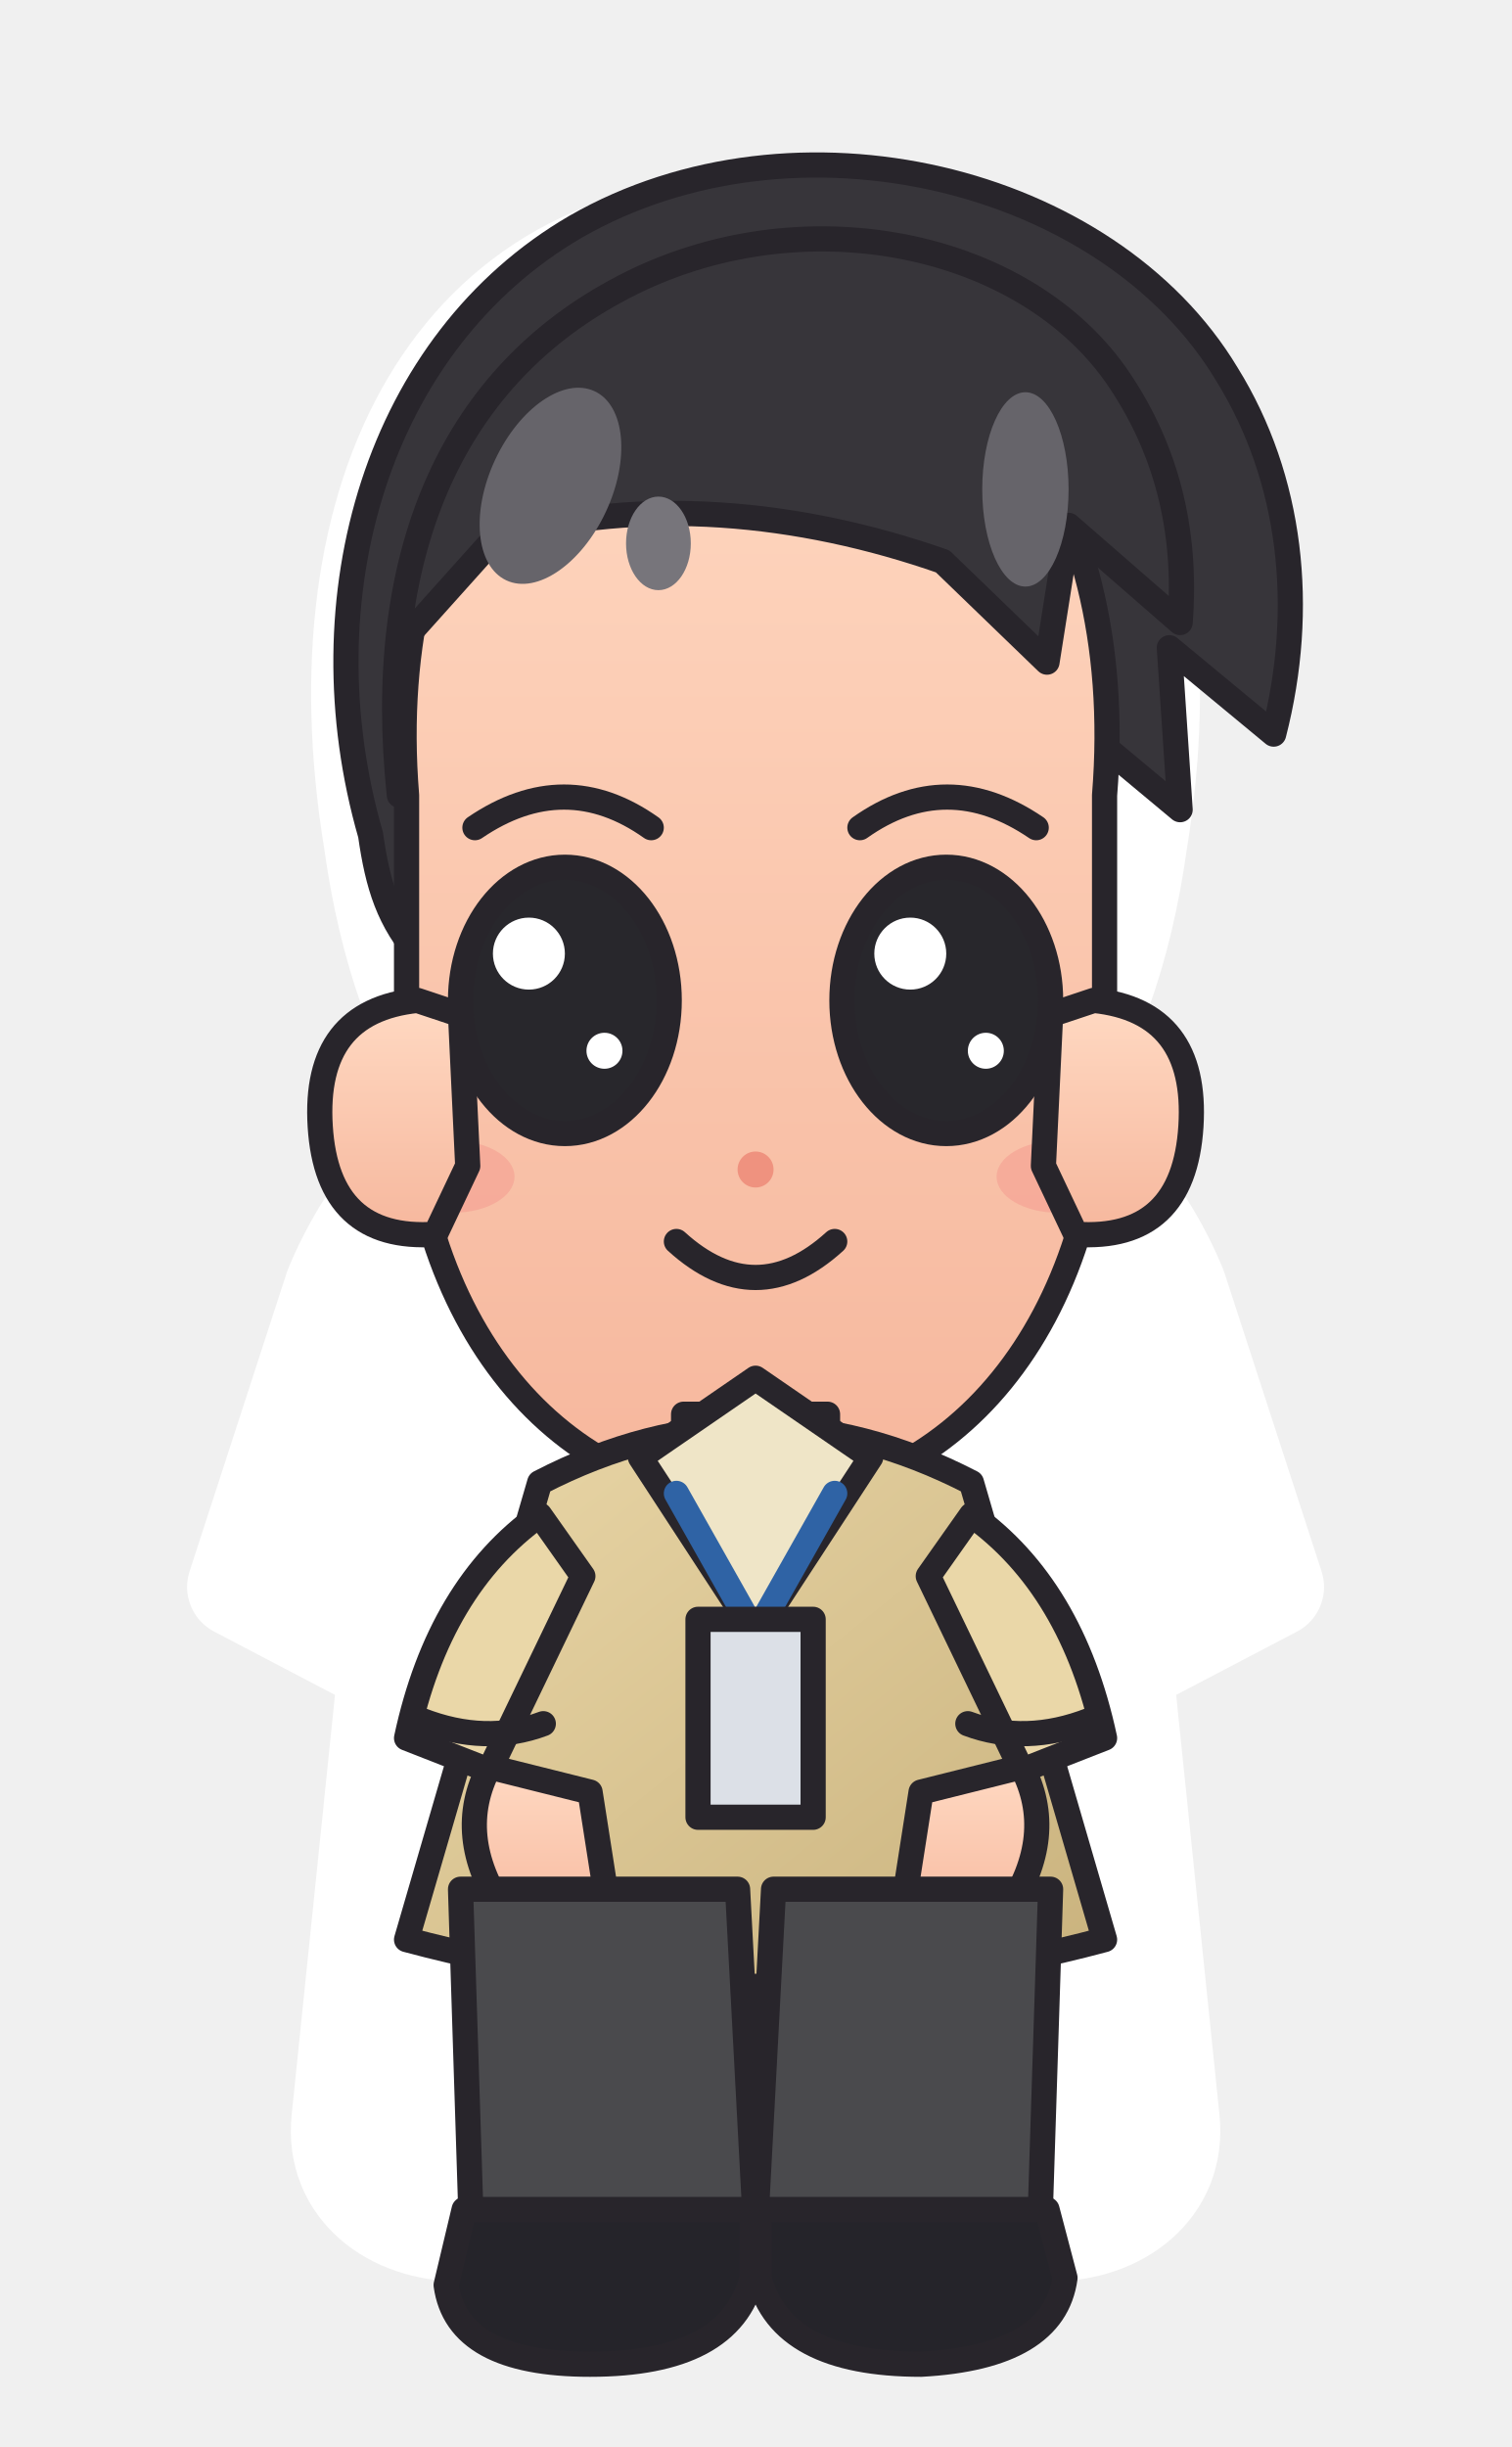
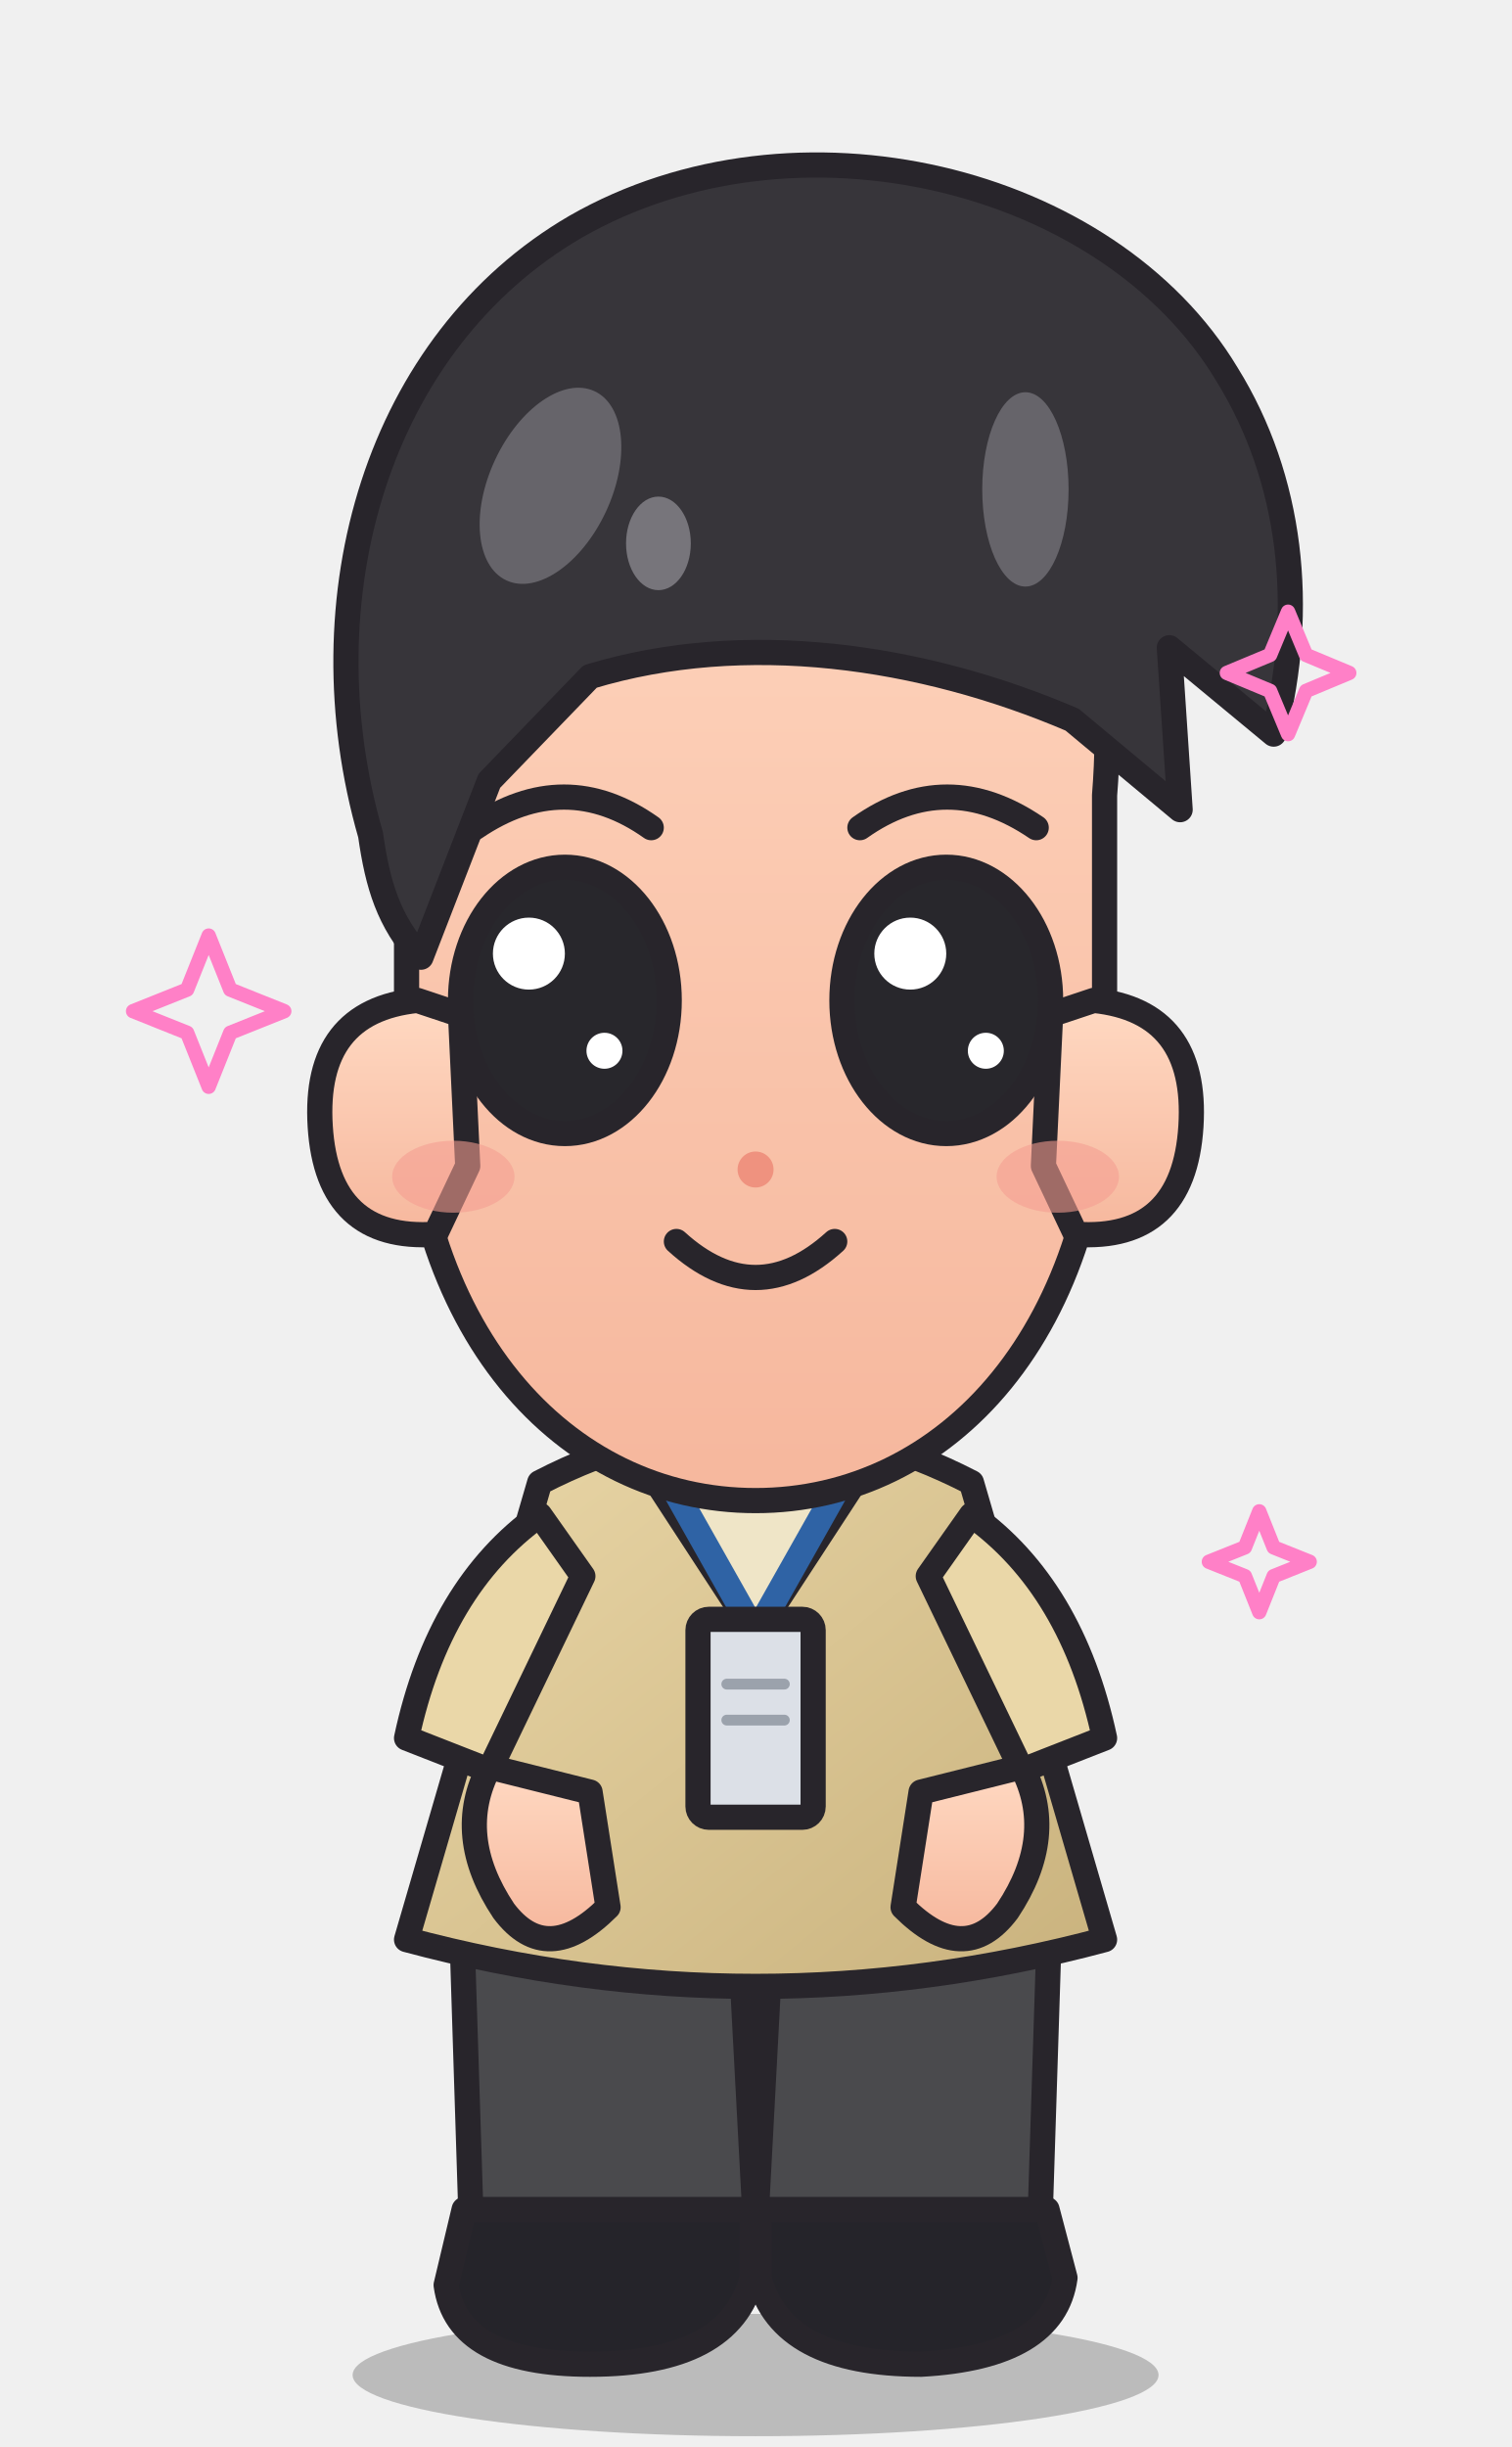
- <svg xmlns="http://www.w3.org/2000/svg" viewBox="0 0 420 680" role="img" aria-label="Cute chibi avatar standing with hands in pockets">
+ <svg xmlns="http://www.w3.org/2000/svg" viewBox="0 0 420 680" role="img" aria-label="Animated cute chibi avatar">
  <defs>
    <linearGradient id="skin" x1="0" y1="0" x2="0" y2="1">
      <stop stop-color="#ffd9c2" />
      <stop offset="1" stop-color="#f6b79d" />
    </linearGradient>
    <linearGradient id="shirt" x1="0" y1="0" x2="1" y2="1">
      <stop stop-color="#ead7a8" />
      <stop offset="1" stop-color="#c9b27d" />
    </linearGradient>
+     <style>
+ svg{overflow:visible}.body{transform-box:fill-box;transform-origin:center;animation:breathe 3.2s ease-in-out infinite}.head{transform-box:fill-box;transform-origin:50% 70%;animation:head 4.6s ease-in-out infinite}.hair{transform-box:fill-box;transform-origin:50% 80%;animation:hair 4.6s ease-in-out infinite}.eyes{transform-box:fill-box;transform-origin:center;animation:blink 4.8s ease-in-out infinite}.mouth{transform-box:fill-box;transform-origin:center;animation:smile 5s ease-in-out infinite}.armL{transform-box:fill-box;transform-origin:100% 10%;animation:armL 4s ease-in-out infinite}.armR{transform-box:fill-box;transform-origin:0 10%;animation:armR 4s ease-in-out infinite}.badge{transform-box:fill-box;transform-origin:50% 0;animation:badge 3.2s ease-in-out infinite}.spark{transform-box:fill-box;transform-origin:center;animation:spark 2.4s ease-in-out infinite}.spark2{animation-delay:.8s}.spark3{animation-delay:1.6s}@keyframes breathe{0%,100%{transform:translateY(0) scale(1)}50%{transform:translateY(-4px) scale(1.012,.995)}}@keyframes head{0%,100%{transform:rotate(-1deg) translateY(0)}50%{transform:rotate(1.5deg) translateY(-3px)}}@keyframes hair{0%,100%{transform:translateY(0)}50%{transform:translateY(-3px)}}@keyframes blink{0%,43%,47%,100%{transform:scaleY(1)}44%,46%{transform:scaleY(.08)}}@keyframes smile{0%,100%{transform:scaleX(1)}50%{transform:scaleX(1.08)}}@keyframes armL{0%,100%{transform:rotate(0)}50%{transform:rotate(-3deg)}}@keyframes armR{0%,100%{transform:rotate(0)}50%{transform:rotate(3deg)}}@keyframes badge{0%,100%{transform:translateY(0) rotate(0)}50%{transform:translateY(4px) rotate(2deg)}}@keyframes spark{0%,100%{opacity:.25;transform:scale(.8) rotate(0)}50%{opacity:1;transform:scale(1.15) rotate(20deg)}}@media(prefers-reduced-motion:reduce){*{animation:none!important}}
+ </style>
  </defs>
-   <g stroke="#fff" stroke-width="28" stroke-linejoin="round" stroke-linecap="round" opacity=".98">
-     <path d="M104 234C88 137 127 63 210 63s122 74 106 171c-4 29-13 56-28 76 14 8 30 26 39 48l27 83-42 22 13 126c2 19-14 31-33 31h-42c-16 0-28-9-31-24l-9-47-9 47c-3 15-15 24-31 24h-42c-19 0-35-12-33-31l13-126-42-22 27-83c9-22 25-40 39-48-15-20-24-47-28-76z" fill="#fff" />
+   <g opacity=".22">
+     <ellipse cx="210" cy="660" rx="112" ry="17" fill="#000" />
  </g>
-   <g stroke="#28252b" stroke-width="7" stroke-linecap="round" stroke-linejoin="round">
-     <path fill="#37353a" d="M103 232c-19-66 2-137 57-169 61-35 148-14 181 41 18 29 22 65 13 100l-29-24 3 45-30-25c-42-18-91-25-134-12l-28 29-19 49c-9-10-12-20-14-34z" />
-     <path fill="url(#skin)" d="M113 221c-7-86 40-142 97-142s104 56 97 142v70c0 79-44 126-97 126s-97-47-97-126z" />
-     <path fill="#37353a" d="M111 221c-7-66 14-115 60-140 49-27 112-15 139 23 14 20 20 43 18 69l-31-27-6 38-29-28c-40-14-83-18-124-7l-26 29-1 43z" />
-     <ellipse cx="153" cy="135" rx="17" ry="29" fill="#66646a" stroke="none" transform="rotate(25 153 135)" />
-     <ellipse cx="183" cy="151" rx="9" ry="13" fill="#77757b" stroke="none" />
-     <ellipse cx="285" cy="136" rx="12" ry="27" fill="#66646a" stroke="none" />
-     <ellipse cx="157" cy="278" rx="29" ry="37" fill="#28272c" />
-     <ellipse cx="263" cy="278" rx="29" ry="37" fill="#28272c" />
-     <circle cx="147" cy="265" r="10" fill="#fff" stroke="none" />
-     <circle cx="253" cy="265" r="10" fill="#fff" stroke="none" />
-     <circle cx="168" cy="292" r="5" fill="#fff" stroke="none" />
-     <circle cx="274" cy="292" r="5" fill="#fff" stroke="none" />
-     <path d="M132 230q25-17 49 0M239 230q24-17 49 0" fill="none" />
-     <circle cx="210" cy="325" r="5" fill="#ef927f" stroke="none" />
-     <path d="M188 345q22 20 44 0" fill="none" />
-     <ellipse cx="126" cy="327" rx="17" ry="10" fill="#f49d91" stroke="none" opacity=".58" />
-     <ellipse cx="294" cy="327" rx="17" ry="10" fill="#f49d91" stroke="none" opacity=".58" />
-     <path fill="url(#skin)" d="M116 278q-29 3-27 35t32 30l9-19-2-42z" />
-     <path fill="url(#skin)" d="M304 278q29 3 27 35t-32 30l-9-19 2-42z" />
-     <path fill="url(#skin)" d="M190 393h40v34h-40z" />
-     <path fill="url(#shirt)" d="M150 412q60-31 120 0l37 127q-97 26-194 0z" />
-     <path fill="#efe5c7" d="M178 405l32 49 32-49-32-22z" />
-     <path d="M188 415l22 39 22-39" fill="none" stroke="#2f63a5" stroke-width="7" />
-     <path fill="#dce0e7" d="M194 450h32v55h-32z" />
-     <path fill="#ead7a8" d="M150 421q-28 20-37 62l23 9 26-54z" />
-     <path fill="#ead7a8" d="M270 421q28 20 37 62l-23 9-26-54z" />
-     <path d="M117 478q18 7 34 1M303 478q-18 7-34 1" fill="none" />
-     <path fill="url(#skin)" d="M136 491q-10 19 4 40 12 16 29-1l-5-32z" />
-     <path fill="url(#skin)" d="M284 491q10 19-4 40-12 16-29-1l5-32z" />
+   <g class="body" stroke="#28252b" stroke-width="7" stroke-linecap="round" stroke-linejoin="round">
    <path fill="#4a4a4d" d="M128 525h77l5 94h-79z" />
    <path fill="#4a4a4d" d="M215 525h77l-3 94h-79z" />
    <path fill="#25242a" d="M129 614h80v19q-6 24-45 24-37 0-40-22z" />
    <path fill="#25242a" d="M211 614h80l5 19q-3 22-40 24-39 0-45-24z" />
+     <path fill="url(#shirt)" d="M150 412q60-31 120 0l37 127q-97 26-194 0z" />
+     <path fill="#efe5c7" d="M178 405l32 49 32-49-32-22z" />
+     <path d="M188 415l22 39 22-39" fill="none" stroke="#2f63a5" stroke-width="7" />
+     <g class="badge">
+       <rect x="194" y="450" width="32" height="55" rx="3" fill="#dce0e7" />
+       <path d="M202 468h16M202 478h16" stroke="#9ba2ac" stroke-width="3" />
+     </g>
+     <g class="armL">
+       <path fill="#ead7a8" d="M150 421q-28 20-37 62l23 9 26-54z" />
+       <path fill="url(#skin)" d="M136 491q-10 19 4 40 12 16 29-1l-5-32z" />
+     </g>
+     <g class="armR">
+       <path fill="#ead7a8" d="M270 421q28 20 37 62l-23 9-26-54z" />
+       <path fill="url(#skin)" d="M284 491q10 19-4 40-12 16-29-1l5-32z" />
+     </g>
+   </g>
+   <g class="head" stroke="#28252b" stroke-width="7" stroke-linecap="round" stroke-linejoin="round">
+     <path fill="url(#skin)" d="M113 221c-7-86 40-142 97-142s104 56 97 142v70c0 79-44 126-97 126s-97-47-97-126z" />
+     <path fill="url(#skin)" d="M116 278q-29 3-27 35t32 30l9-19-2-42z" />
+     <path fill="url(#skin)" d="M304 278q29 3 27 35t-32 30l-9-19 2-42z" />
+     <g class="eyes">
+       <ellipse cx="157" cy="278" rx="29" ry="37" fill="#28272c" />
+       <ellipse cx="263" cy="278" rx="29" ry="37" fill="#28272c" />
+       <circle cx="147" cy="265" r="10" fill="#fff" stroke="none" />
+       <circle cx="253" cy="265" r="10" fill="#fff" stroke="none" />
+       <circle cx="168" cy="292" r="5" fill="#fff" stroke="none" />
+       <circle cx="274" cy="292" r="5" fill="#fff" stroke="none" />
+     </g>
+     <path d="M132 230q25-17 49 0M239 230q24-17 49 0" fill="none" />
+     <circle cx="210" cy="325" r="5" fill="#ef927f" stroke="none" />
+     <ellipse cx="126" cy="327" rx="17" ry="10" fill="#f49d91" stroke="none" opacity=".58" />
+     <ellipse cx="294" cy="327" rx="17" ry="10" fill="#f49d91" stroke="none" opacity=".58" />
+     <path class="mouth" d="M188 345q22 20 44 0" fill="none" />
+   </g>
+   <g class="hair" fill="#37353a" stroke="#28252b" stroke-width="7" stroke-linecap="round" stroke-linejoin="round">
+     <path d="M103 232c-19-66 2-137 57-169 61-35 148-14 181 41 18 29 22 65 13 100l-29-24 3 45-30-25c-42-18-91-25-134-12l-28 29-19 49c-9-10-12-20-14-34z" />
+     <ellipse cx="153" cy="135" rx="17" ry="29" fill="#66646a" stroke="none" transform="rotate(25 153 135)" />
+     <ellipse cx="183" cy="151" rx="9" ry="13" fill="#77757b" stroke="none" />
+     <ellipse cx="285" cy="136" rx="12" ry="27" fill="#66646a" stroke="none" />
+   </g>
+   <g fill="none" stroke="#ff80c7" stroke-width="4" stroke-linejoin="round">
+     <path class="spark" d="M58 260l6 15 15 6-15 6-6 15-6-15-15-6 15-6z" />
+     <path class="spark spark2" d="M358 170l5 12 12 5-12 5-5 12-5-12-12-5 12-5z" />
+     <path class="spark spark3" d="M350 420l4 10 10 4-10 4-4 10-4-10-10-4 10-4z" />
  </g>
</svg>
